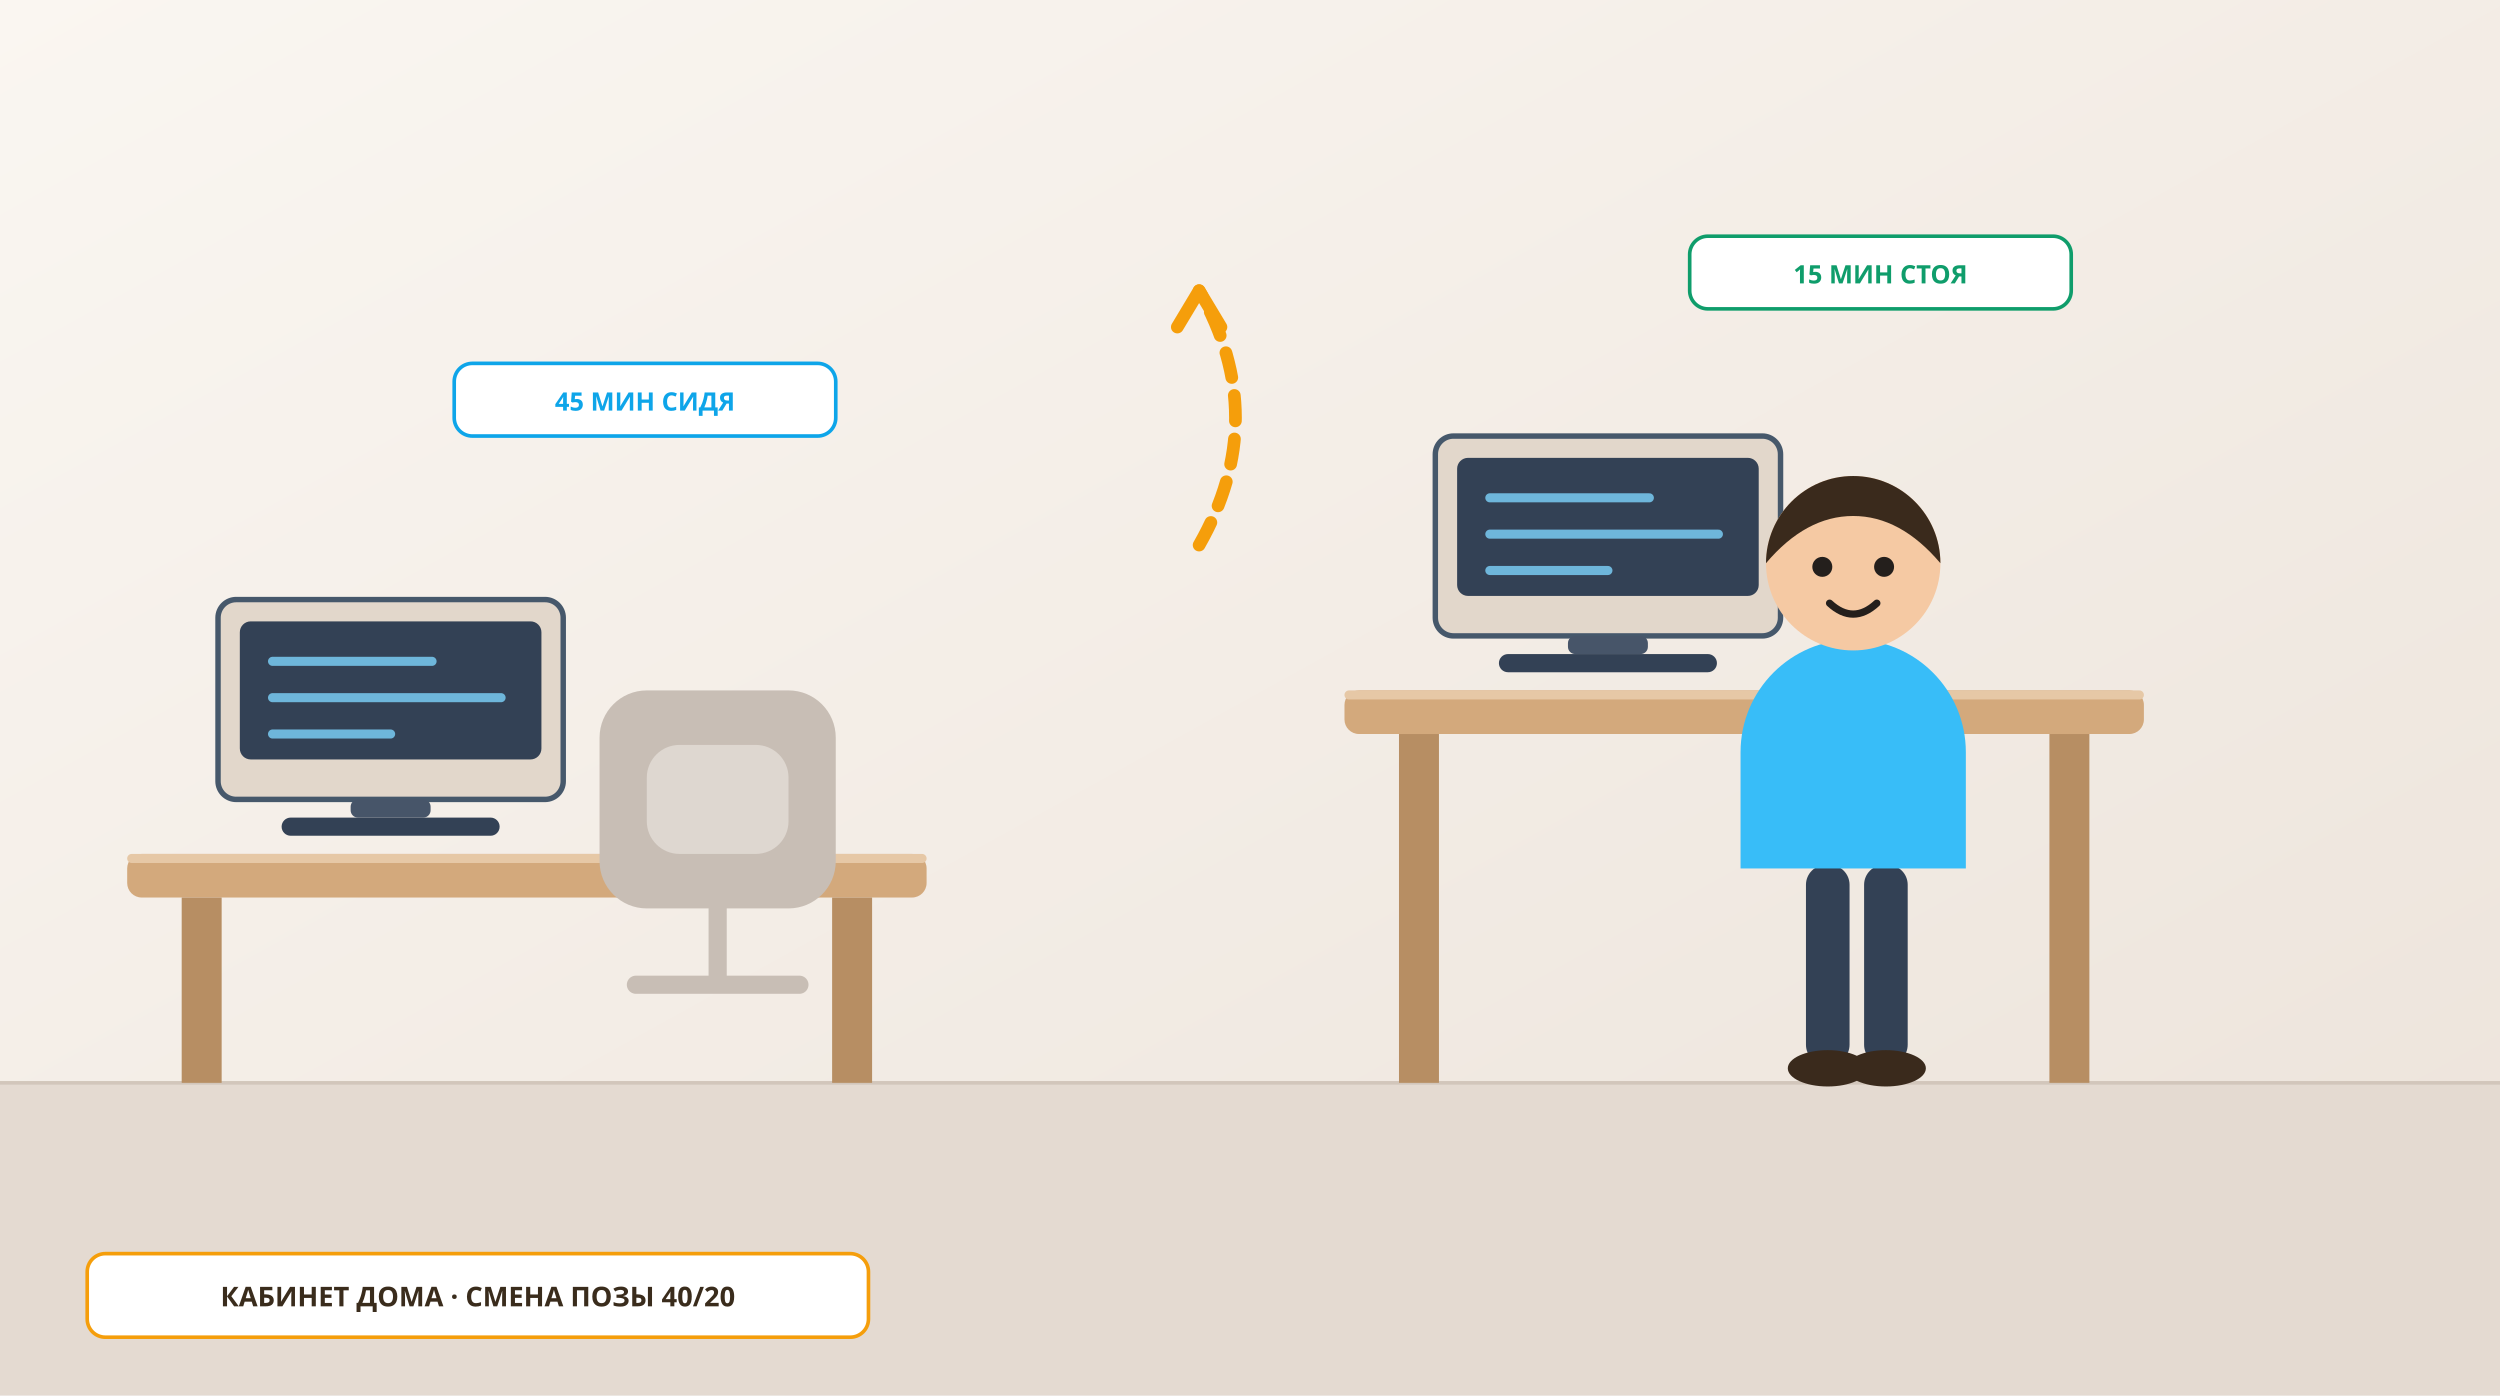
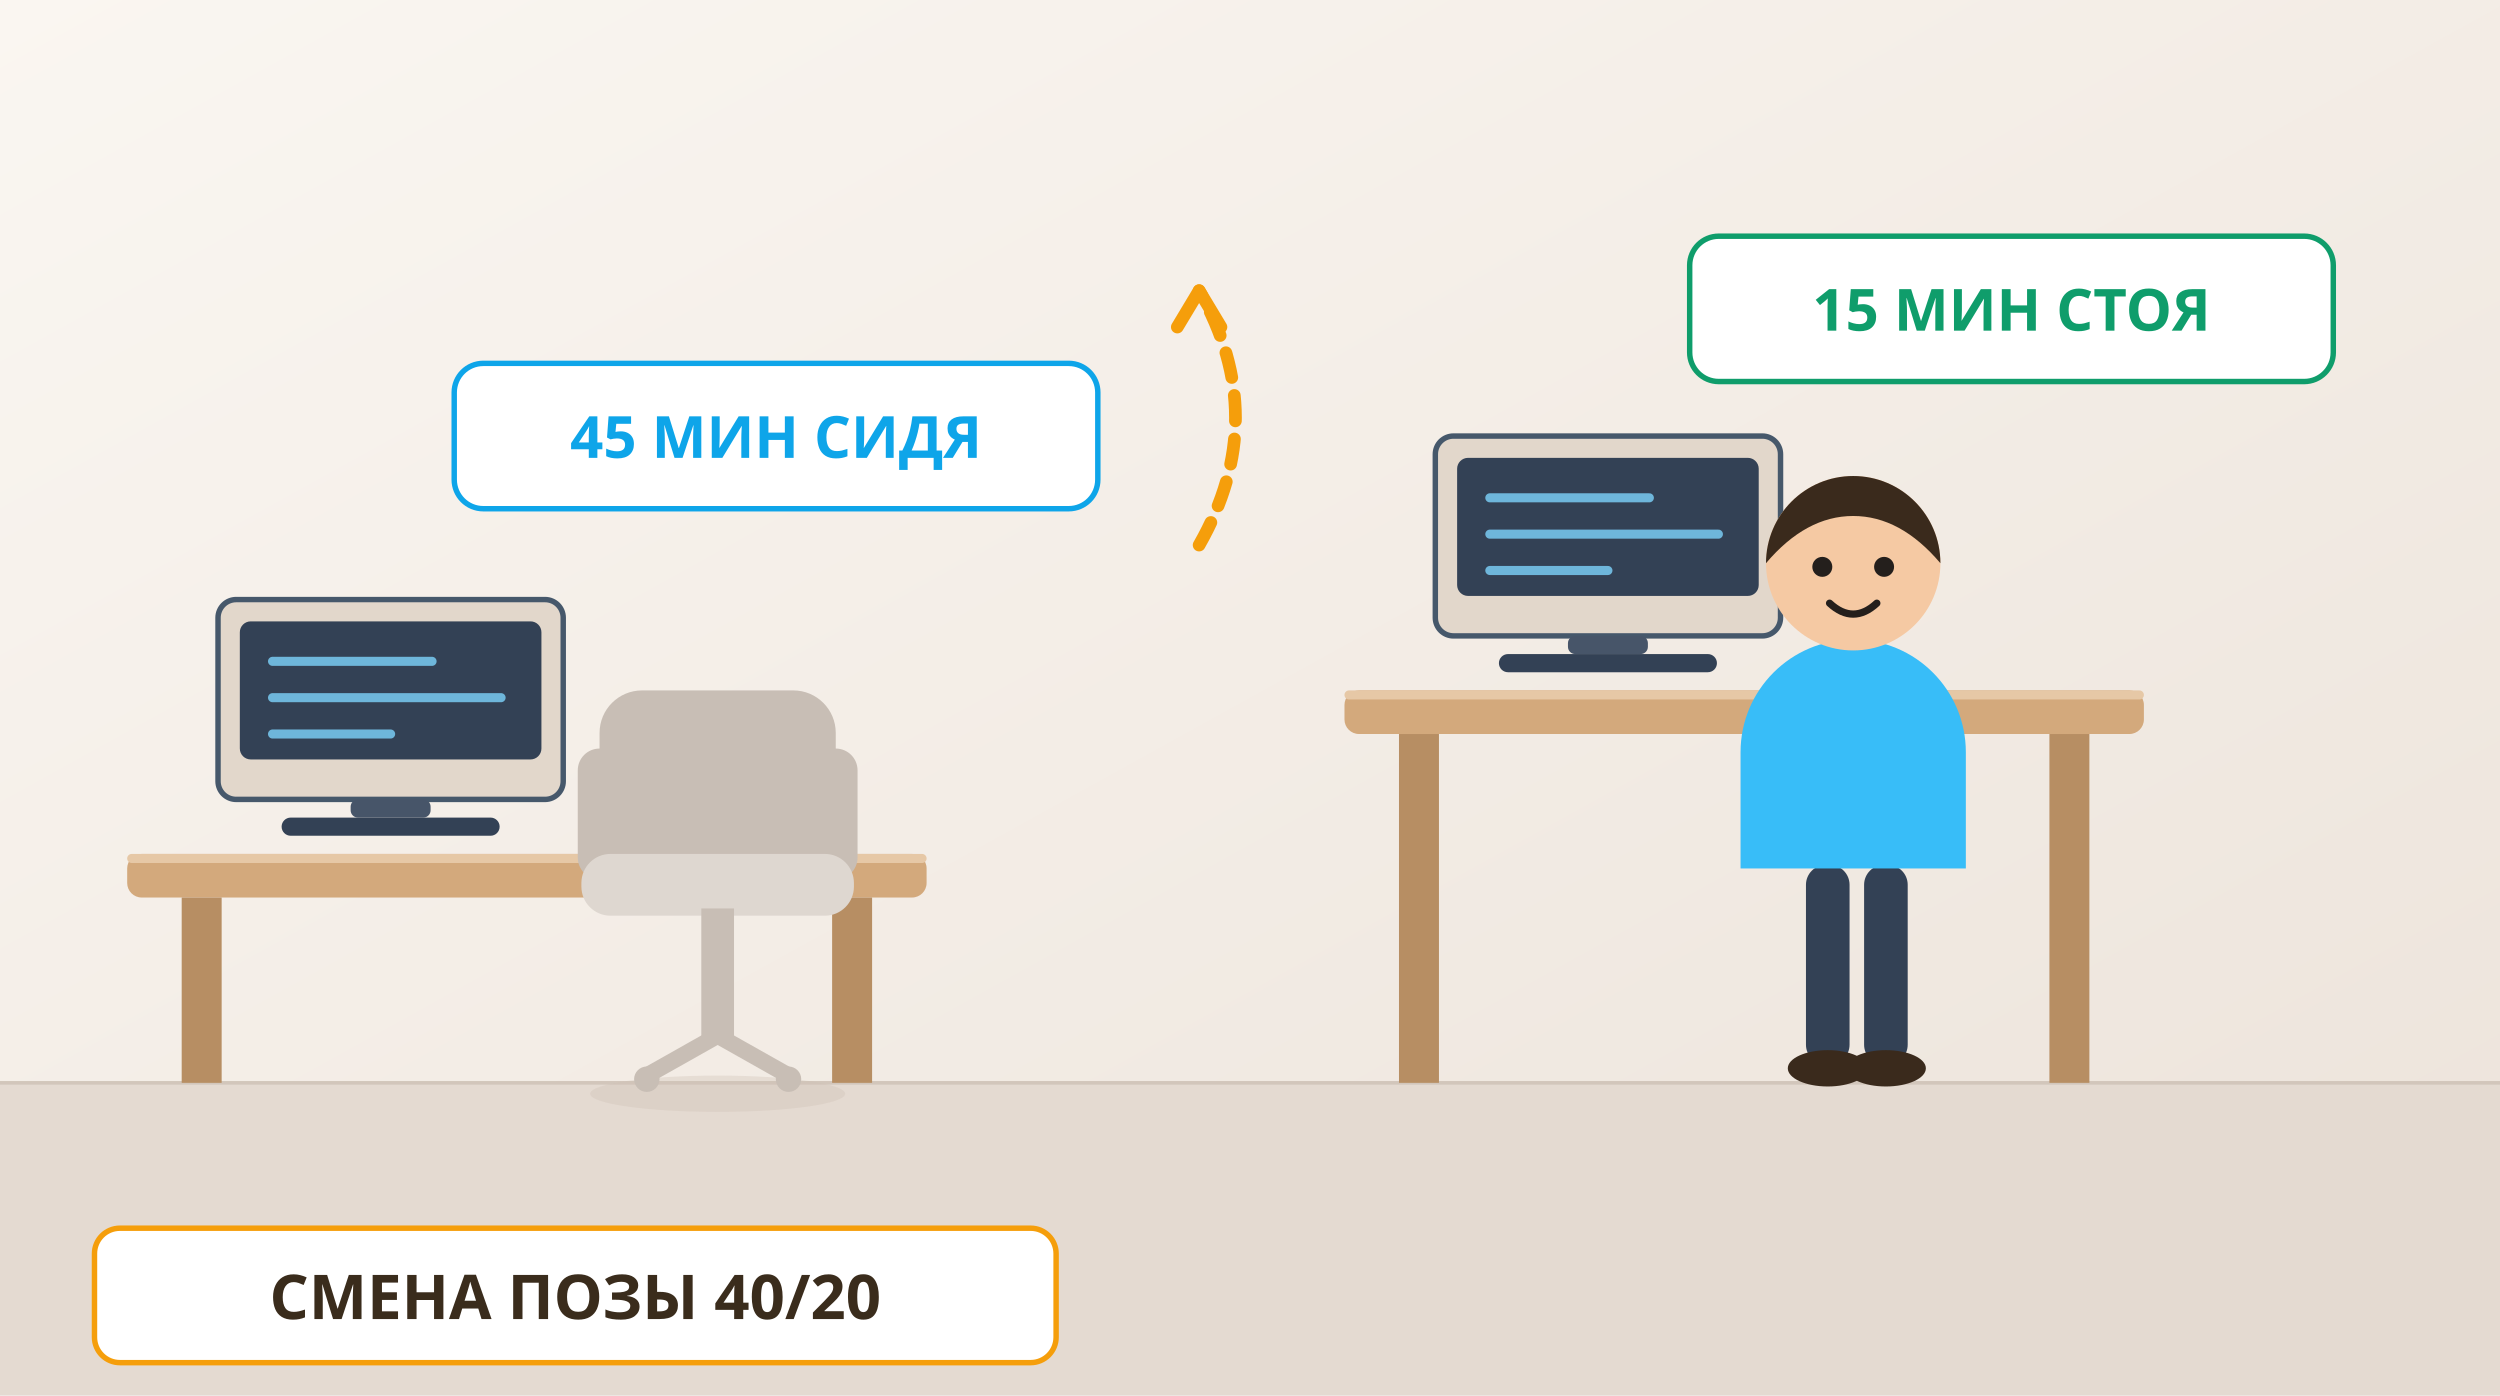
<svg xmlns="http://www.w3.org/2000/svg" viewBox="0 0 1376 768" width="1376" height="768">
  <defs>
    <linearGradient id="bg" x1="0%" y1="0%" x2="100%" y2="100%">
      <stop offset="0%" stop-color="#faf6f1" />
      <stop offset="100%" stop-color="#ece3da" />
    </linearGradient>
  </defs>
  <rect width="1376" height="768" fill="url(#bg)" />
  <rect x="0" y="596" width="1376" height="172" fill="#e4dad1" />
  <line x1="0" y1="596" x2="1376" y2="596" stroke="#d2c6bb" stroke-width="2" />
  <rect x="40" y="560" width="620" height="0" fill="none" />
  <g>
    <rect x="70" y="470" width="440" height="24" rx="8" fill="#d3a97c" />
    <rect x="70" y="470" width="440" height="5" rx="2.5" fill="#e6c8a6" />
    <rect x="100" y="494" width="22" height="102" fill="#b78e63" />
    <rect x="458" y="494" width="22" height="102" fill="#b78e63" />
    <rect x="120" y="330" width="190" height="110" rx="10" fill="#e2d7cb" stroke="#46586b" stroke-width="3" />
    <rect x="132" y="342" width="166" height="76" rx="6" fill="#334155" />
    <g stroke="#7dd3fc" stroke-width="5" stroke-linecap="round" opacity="0.8">
      <line x1="150" y1="364" x2="237.8" y2="364" />
      <line x1="150" y1="384" x2="275.8" y2="384" />
      <line x1="150" y1="404" x2="215" y2="404" />
    </g>
    <rect x="193" y="440" width="44" height="10" rx="4" fill="#475569" />
    <rect x="155" y="450" width="120" height="10" rx="5" fill="#334155" />
-     <rect x="330" y="380" width="130" height="120" rx="26" fill="#c8beb5" />
-     <rect x="356" y="410" width="78" height="60" rx="18" fill="#ded7d0" />
-     <path d="M395 500 v42 M350 542 h90" stroke="#c8beb5" stroke-width="10" stroke-linecap="round" />
-     <rect x="250" y="200" width="210" height="40" rx="10" fill="#ffffff" stroke="#0ea5e9" stroke-width="2" />
-     <text x="355" y="226" font-family="system-ui, sans-serif" font-size="14" font-weight="800" fill="#0ea5e9" text-anchor="middle">45 МИН СИДЯ</text>
+     <ellipse cx="395" cy="602" rx="70.2" ry="10" fill="#cdc0b5" fill-opacity="0.35" />
+     <rect x="330" y="380" width="130" height="96" rx="23.4" fill="#c8beb5" />
+     <rect x="318" y="412" width="24" height="72" rx="12" fill="#c8beb5" />
+     <rect x="448" y="412" width="24" height="72" rx="12" fill="#c8beb5" />
+     <rect x="320" y="470" width="150" height="34" rx="16" fill="#ded7d0" />
+     <rect x="386" y="500" width="18" height="72" fill="#c8beb5" />
+     <path d="M395 570 l-39 22 M395 570 l39 22" stroke="#c8beb5" stroke-width="9" stroke-linecap="round" />
+     <circle cx="356" cy="594" r="7" fill="#c8beb5" />
+     <circle cx="434" cy="594" r="7" fill="#c8beb5" />
+     <rect x="250" y="200" width="354.24" height="80" rx="16" fill="#ffffff" stroke="#0ea5e9" stroke-width="3" />
+     <text x="427.12" y="252" font-family="system-ui, sans-serif" font-size="32" font-weight="800" fill="#0ea5e9" text-anchor="middle">45 МИН СИДЯ</text>
  </g>
  <g transform="translate(700 0)">
    <rect x="40" y="380" width="440" height="24" rx="8" fill="#d3a97c" />
    <rect x="40" y="380" width="440" height="5" rx="2.5" fill="#e6c8a6" />
    <rect x="70" y="404" width="22" height="192" fill="#b78e63" />
    <rect x="428" y="404" width="22" height="192" fill="#b78e63" />
    <rect x="90" y="240" width="190" height="110" rx="10" fill="#e2d7cb" stroke="#46586b" stroke-width="3" />
    <rect x="102" y="252" width="166" height="76" rx="6" fill="#334155" />
    <g stroke="#7dd3fc" stroke-width="5" stroke-linecap="round" opacity="0.8">
      <line x1="120" y1="274" x2="207.8" y2="274" />
      <line x1="120" y1="294" x2="245.8" y2="294" />
      <line x1="120" y1="314" x2="185" y2="314" />
    </g>
    <rect x="163" y="350" width="44" height="10" rx="4" fill="#475569" />
    <rect x="125" y="360" width="120" height="10" rx="5" fill="#334155" />
    <rect x="294" y="476" width="24" height="110" rx="11" fill="#334155" />
    <rect x="326" y="476" width="24" height="110" rx="11" fill="#334155" />
    <ellipse cx="306" cy="588" rx="22" ry="10" fill="#3a2a1c" />
    <ellipse cx="338" cy="588" rx="22" ry="10" fill="#3a2a1c" />
    <path d="M258 478 v-64 a62 62 0 0 1 124 0 v64 z" fill="#38bdf8" />
    <circle cx="320" cy="310" r="48" fill="#f5c9a3" />
    <path d="M272 310 a48 48 0 0 1 96 0 q-22 -26 -48 -26 q-26 0 -48 26 z" fill="#3a2a1c" />
    <circle cx="303" cy="312" r="5.5" fill="#241f1c" />
    <circle cx="337" cy="312" r="5.5" fill="#241f1c" />
    <path d="M307 332 q13 12 26 0" fill="none" stroke="#241f1c" stroke-width="4" stroke-linecap="round" />
-     <rect x="230" y="130" width="210" height="40" rx="10" fill="#ffffff" stroke="#0f9d6b" stroke-width="2" />
-     <text x="335" y="156" font-family="system-ui, sans-serif" font-size="14" font-weight="800" fill="#0f9d6b" text-anchor="middle">15 МИН СТОЯ</text>
+     <rect x="230" y="130" width="354.24" height="80" rx="16" fill="#ffffff" stroke="#0f9d6b" stroke-width="3" />
+     <text x="407.12" y="182" font-family="system-ui, sans-serif" font-size="32" font-weight="800" fill="#0f9d6b" text-anchor="middle">15 МИН СТОЯ</text>
  </g>
  <path d="M660 300 q40 -70 0 -140" fill="none" stroke="#f59e0b" stroke-width="7" stroke-linecap="round" stroke-dasharray="14 10" />
  <path d="M660 160 l-12 20 M660 160 l12 20" stroke="#f59e0b" stroke-width="7" stroke-linecap="round" />
-   <rect x="48" y="690" width="430" height="46" rx="10" fill="#ffffff" stroke="#f59e0b" stroke-width="2" />
-   <text x="263" y="719" font-family="system-ui, sans-serif" font-size="15" font-weight="700" fill="#3a2c1c" text-anchor="middle">КАБИНЕТ ДОМА · СМЕНА ПОЗЫ 40/20</text>
+   <rect x="52" y="676" width="529.28" height="74" rx="14" fill="#ffffff" stroke="#f59e0b" stroke-width="3" />
+   <text x="316.64" y="726" font-family="system-ui, sans-serif" font-size="34" font-weight="800" fill="#3a2c1c" text-anchor="middle">СМЕНА ПОЗЫ 40/20</text>
</svg>
